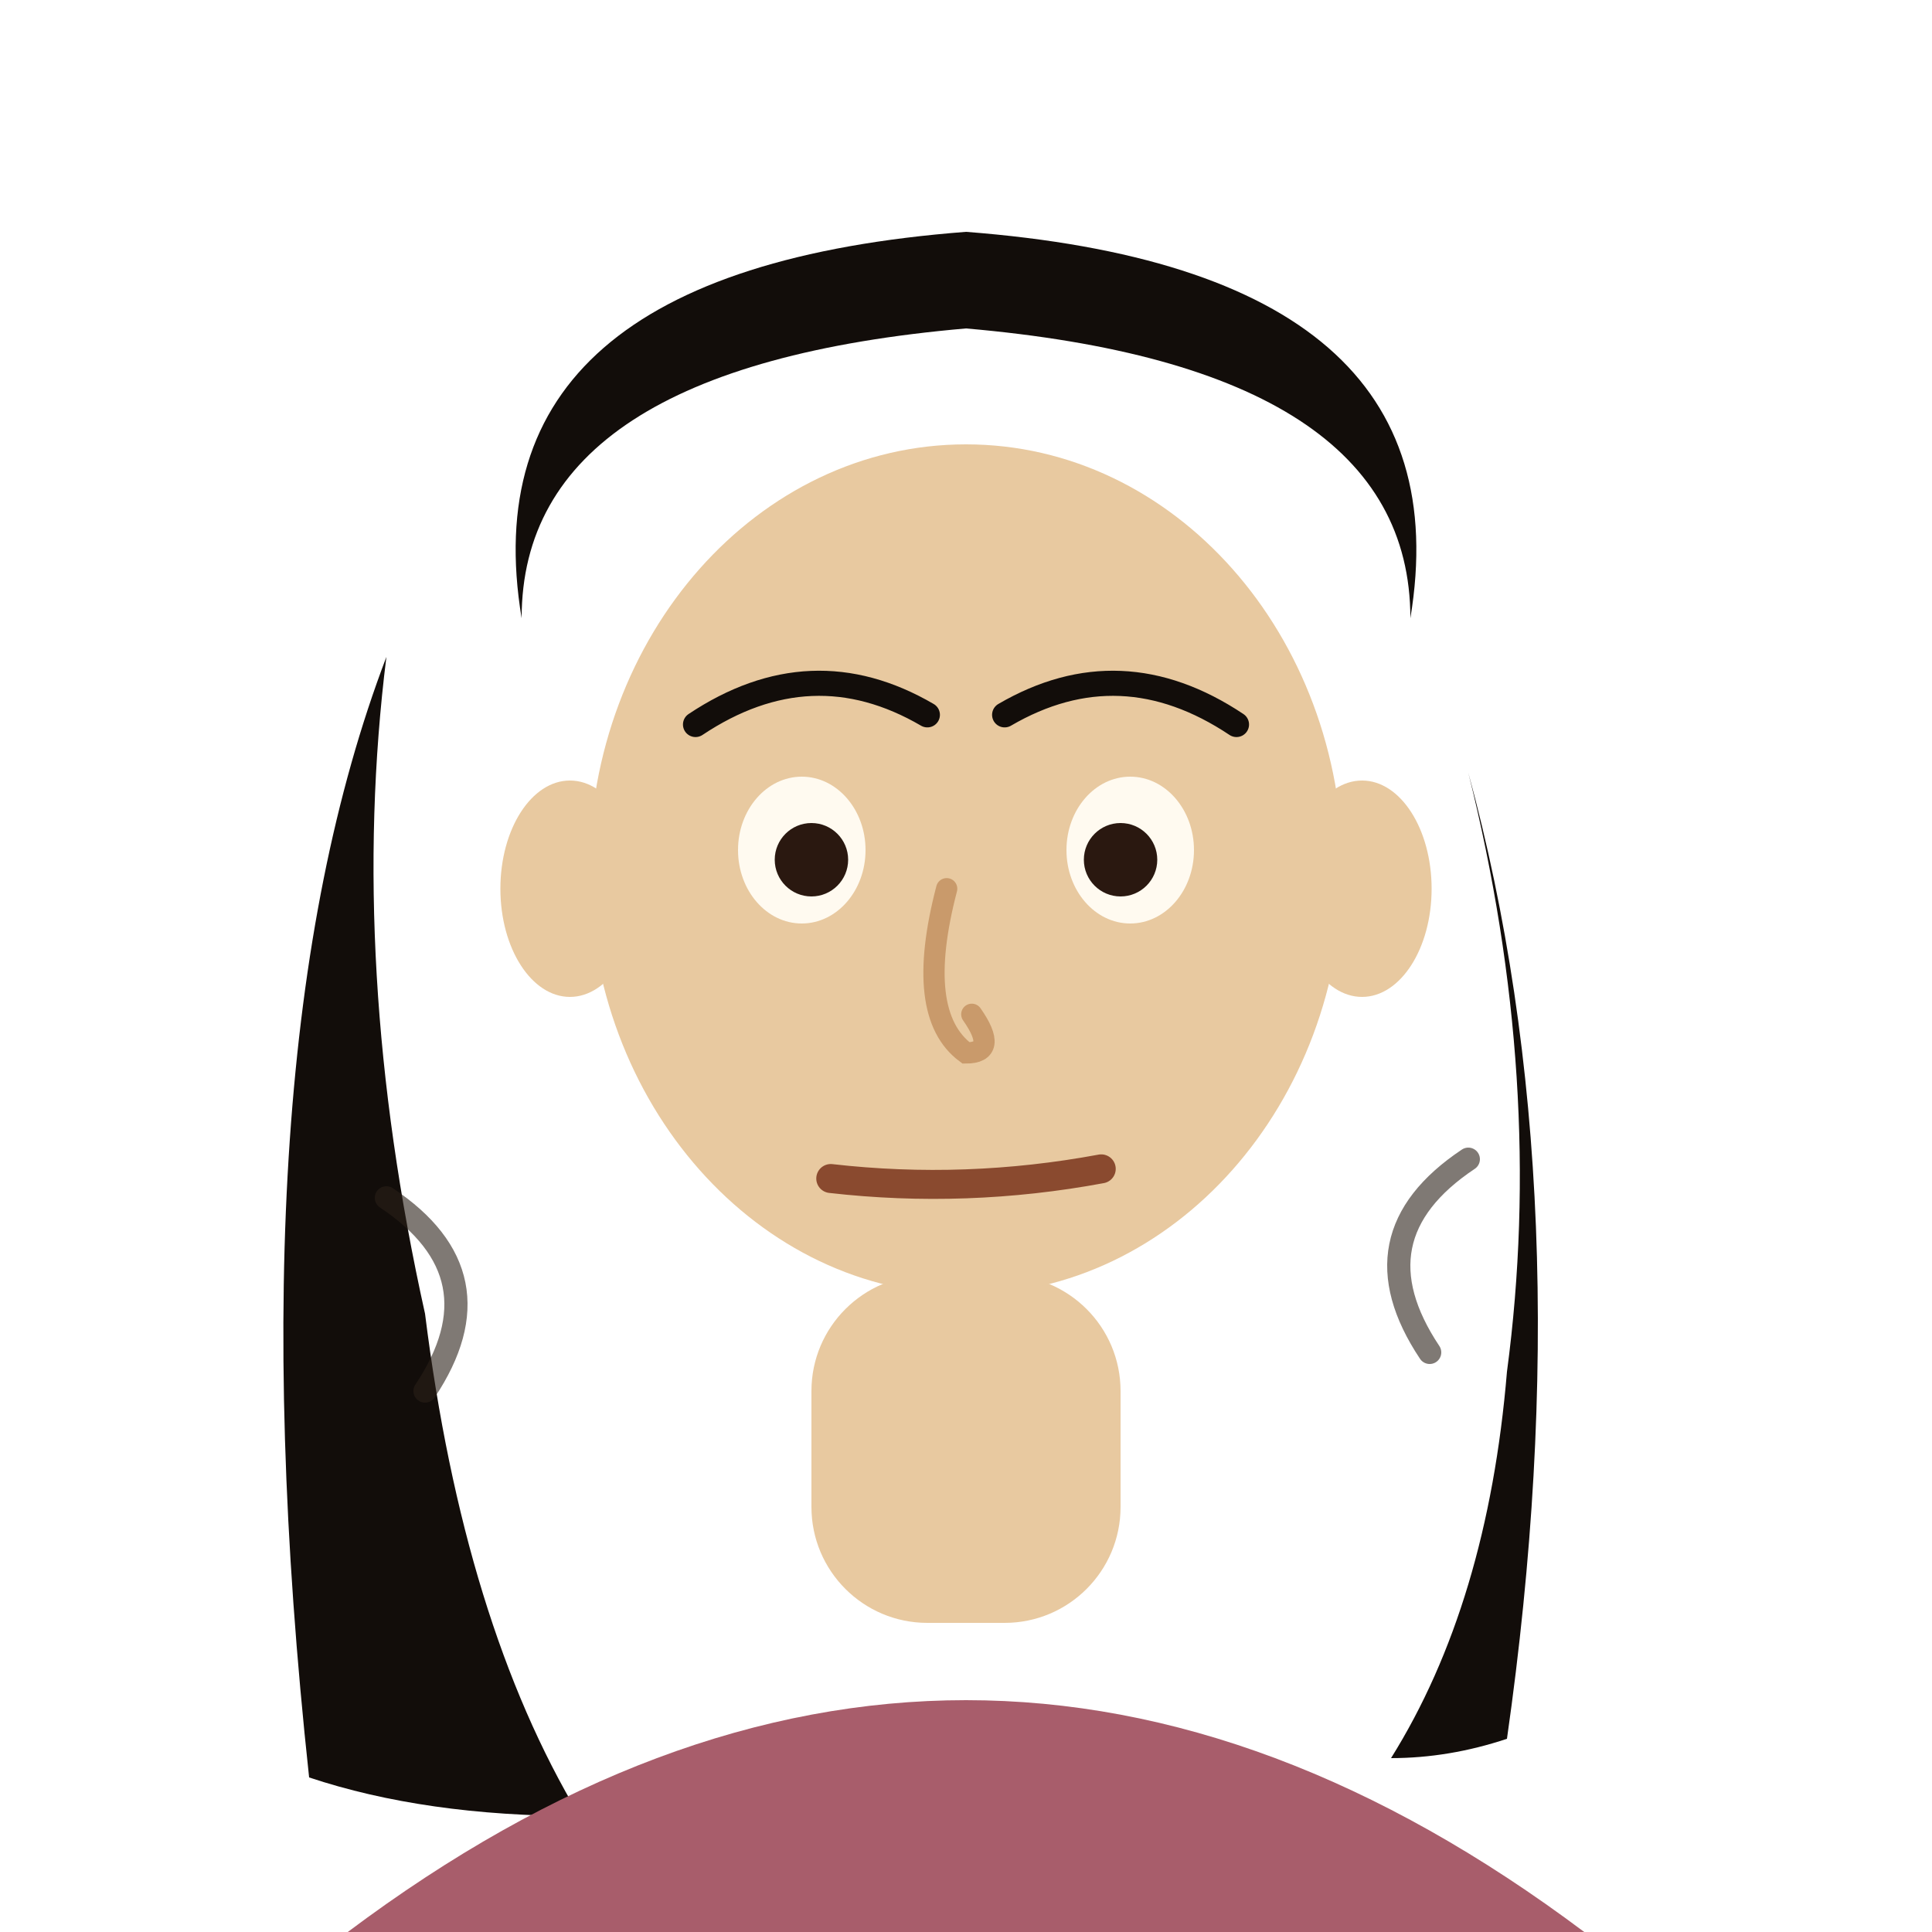
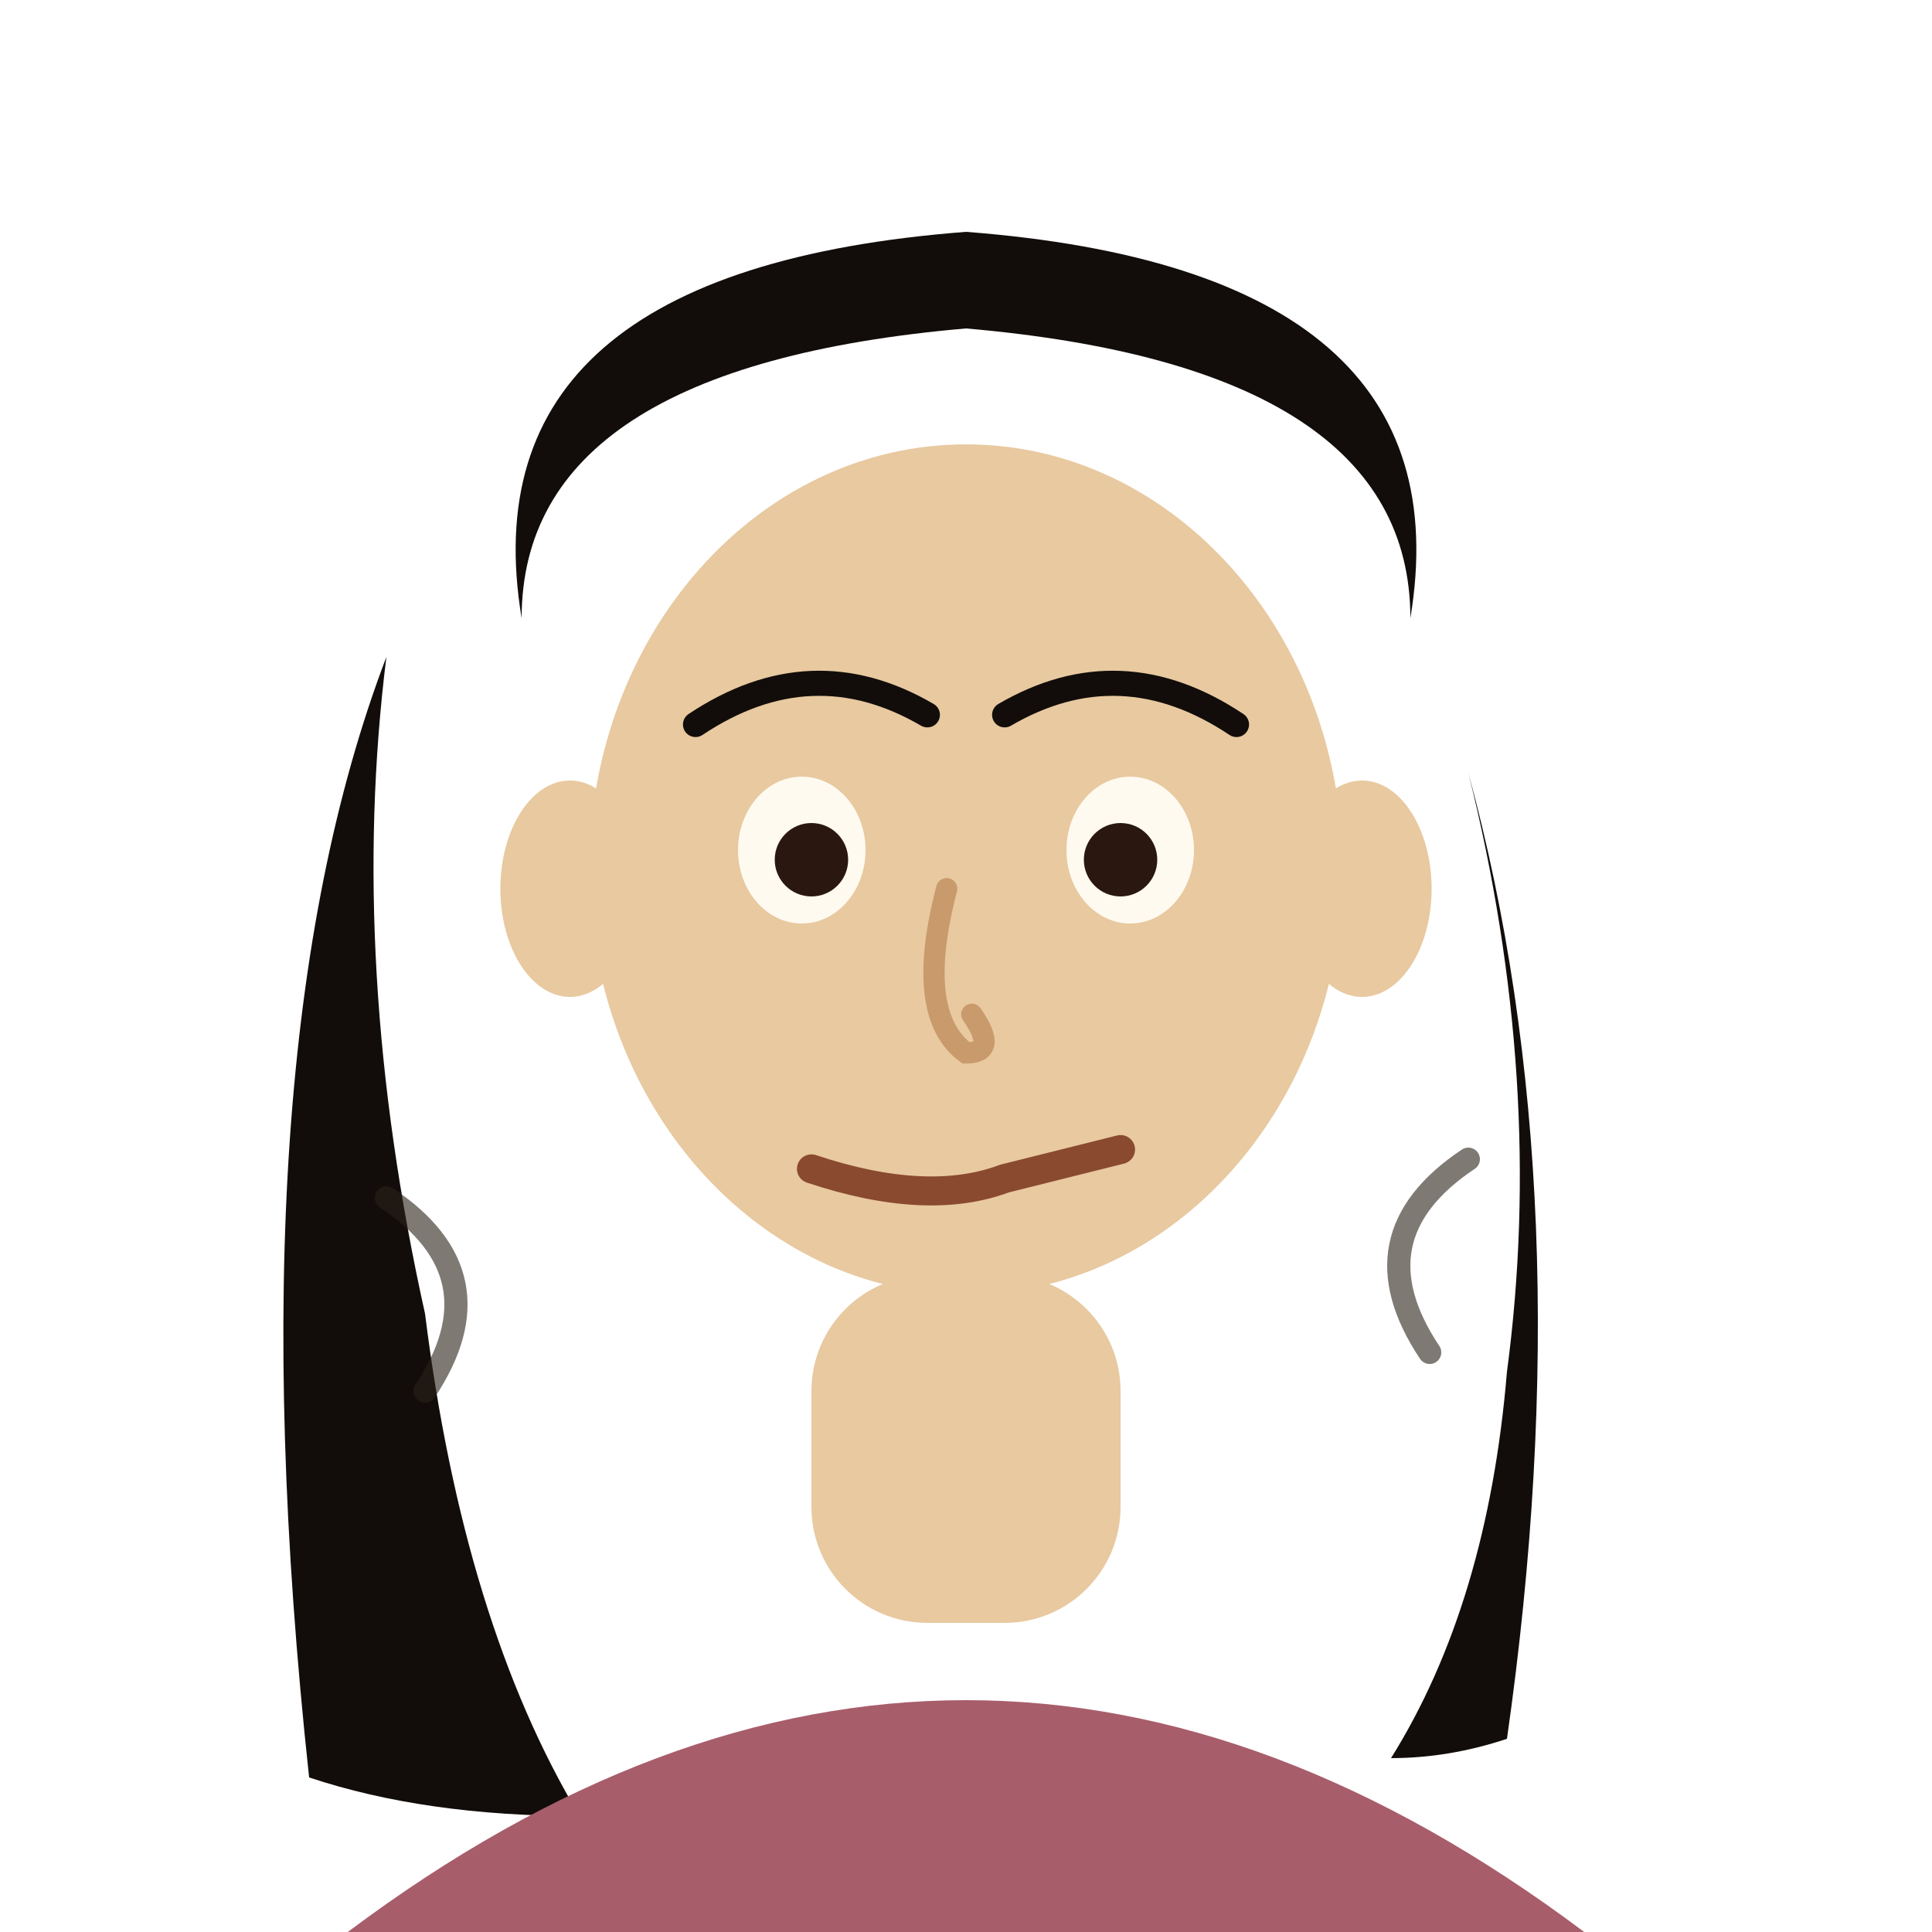
<svg xmlns="http://www.w3.org/2000/svg" viewBox="0 0 100 100">
  <path d="M16 92 Q12 55 20 34 Q18 50 22 68 Q24 84 30 94 Q22 94 16 92 Z" fill="#120d0a" />
  <path d="M78 90 Q82 62 76 40 Q80 56 78 71 Q77 83 72 91 Q75 91 78 90 Z" fill="#120d0a" />
  <path d="M20 62 Q26 66 22 72" stroke="#2a1f18" stroke-width="1.2" fill="none" stroke-linecap="round" opacity="0.6" />
  <path d="M76 60 Q70 64 74 70" stroke="#2a1f18" stroke-width="1.2" fill="none" stroke-linecap="round" opacity="0.6" />
  <path d="M18 100 Q50 76 82 100 Z" fill="#a85d6b" />
  <rect x="42" y="66" width="16" height="18" rx="6" fill="#e8c9a0" />
  <ellipse cx="50" cy="45" rx="19.5" ry="22" fill="#e8c9a0" />
  <ellipse cx="29.5" cy="46" rx="3.6" ry="5.6" fill="#e8c9a0" />
  <ellipse cx="70.5" cy="46" rx="3.6" ry="5.6" fill="#e8c9a0" />
  <path d="M27 32 Q24 14 50 12 Q76 14 73 32 Q73 19 50 17 Q27 19 27 32 Z" fill="#120d0a" />
  <path d="M36 37.5 Q42 33.5 48 37" stroke="#120d0a" stroke-width="1.3" fill="none" stroke-linecap="round" />
  <path d="M64 37.5 Q58 33.5 52 37" stroke="#120d0a" stroke-width="1.3" fill="none" stroke-linecap="round" />
  <ellipse cx="41.5" cy="44" rx="3.3" ry="3.8" fill="#fffaf0" />
  <circle cx="42" cy="44.5" r="1.9" fill="#2a1810" />
  <ellipse cx="58.5" cy="44" rx="3.3" ry="3.8" fill="#fffaf0" />
  <circle cx="58" cy="44.5" r="1.9" fill="#2a1810" />
  <path d="M49 46 Q47.3 52.5 50 54.5 Q51.7 54.5 50.3 52.5" stroke="#c99a6b" stroke-width="1.1" fill="none" stroke-linecap="round" />
-   <path d="M43 61 Q50 61.8 57 60.5" stroke="#8a4a2f" stroke-width="1.5" fill="none" stroke-linecap="round" />
+   <path d="M42 60.5 Q48 62.5 52 61 L58 59.5" stroke="#8a4a2f" stroke-width="1.5" fill="none" stroke-linecap="round" />
</svg>
